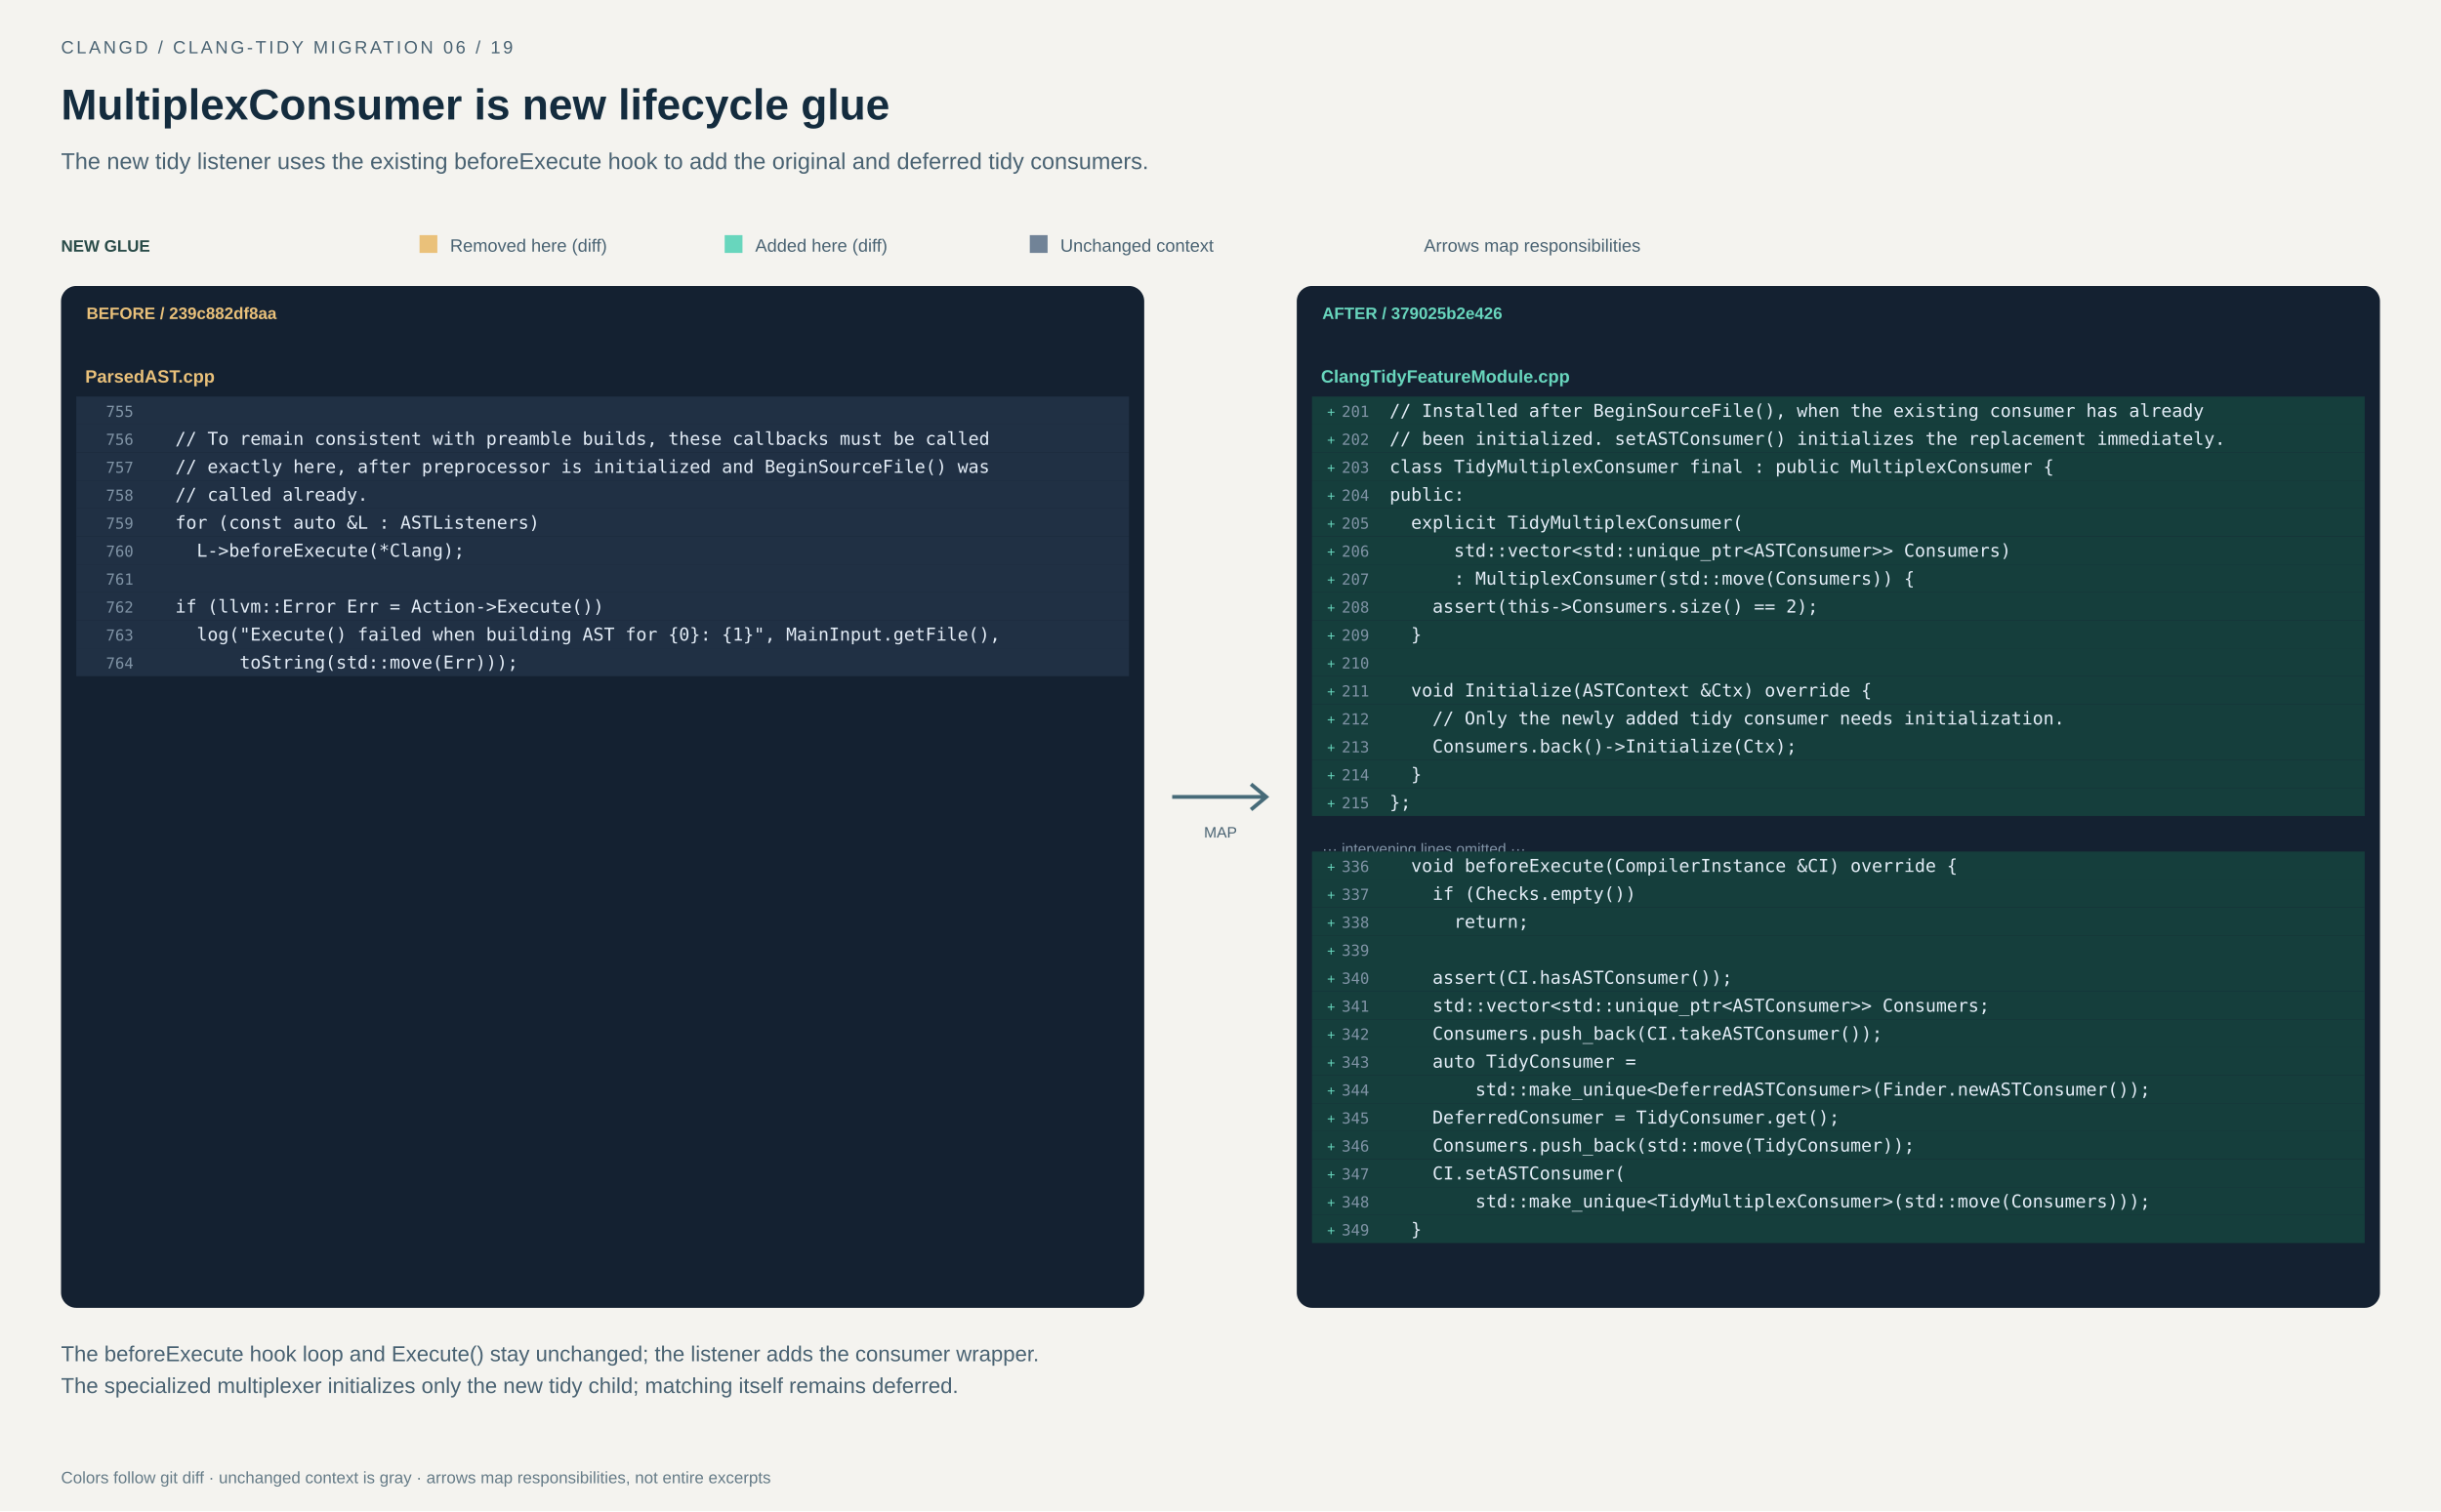
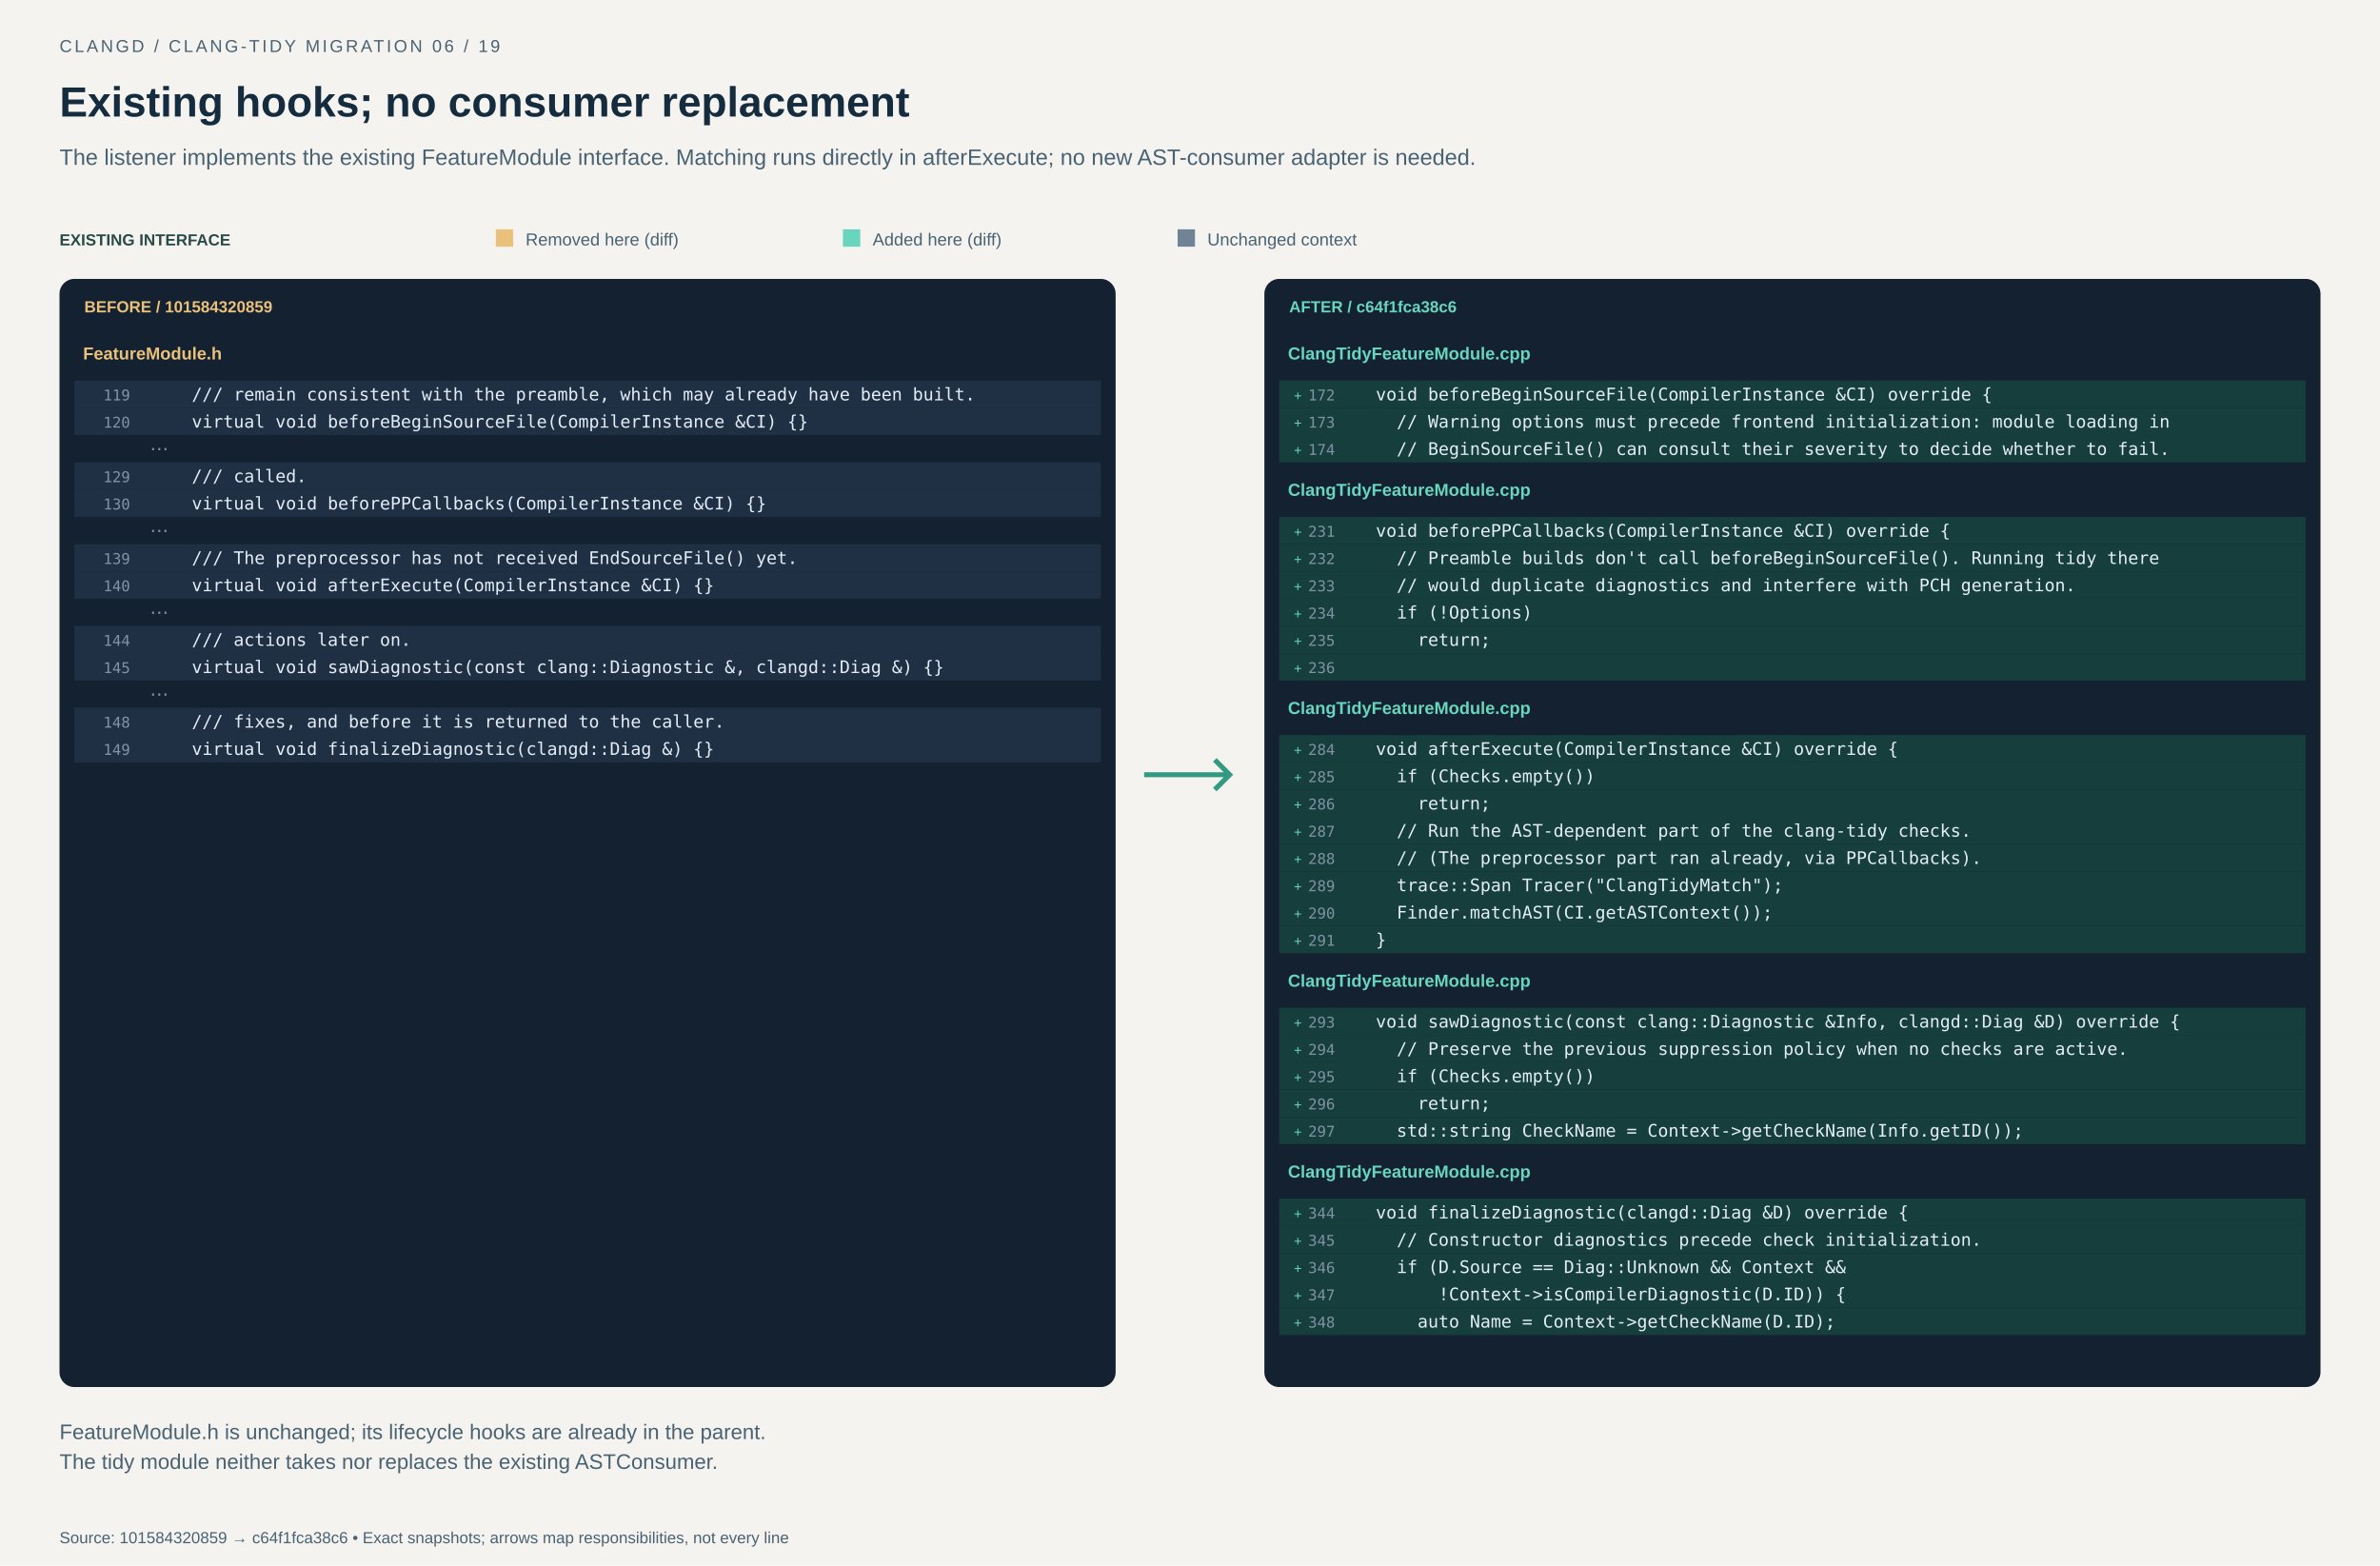
- <svg xmlns="http://www.w3.org/2000/svg" width="1920" height="1189" viewBox="0 0 1920 1189">
-   <rect width="1920" height="1189" fill="#f4f3ef" />
-   <text x="48" y="42" font-family="Arial,Helvetica,sans-serif" font-size="16" fill="#496272" letter-spacing="2" style="font-size:14px">CLANGD / CLANG-TIDY MIGRATION     06 / 19</text>
-   <text x="48" y="94" font-family="Arial,Helvetica,sans-serif" font-size="16" fill="#496272" font-weight="700" style="fill:#142c3e;font-size:34px">MultiplexConsumer is new lifecycle glue</text>
-   <text x="48" y="133" font-family="Arial,Helvetica,sans-serif" font-size="16" fill="#496272" style="font-size:18px">The new tidy listener uses the existing beforeExecute hook to add the original and deferred tidy consumers.</text>
-   <text x="48" y="198" font-family="Arial,Helvetica,sans-serif" font-size="16" fill="#496272" font-weight="700" style="fill:#294b48;font-size:13px">NEW GLUE</text>
-   <rect x="330" y="185" width="14" height="14" fill="#eac17a" />
-   <text x="354" y="198" font-family="Arial,Helvetica,sans-serif" font-size="16" fill="#496272" style="font-size:14px">Removed here (diff)</text>
-   <rect x="570" y="185" width="14" height="14" fill="#68d6bd" />
-   <text x="594" y="198" font-family="Arial,Helvetica,sans-serif" font-size="16" fill="#496272" style="font-size:14px">Added here (diff)</text>
-   <rect x="810" y="185" width="14" height="14" fill="#718397" />
-   <text x="834" y="198" font-family="Arial,Helvetica,sans-serif" font-size="16" fill="#496272" style="font-size:14px">Unchanged context</text>
-   <text x="1120" y="198" font-family="Arial,Helvetica,sans-serif" font-size="16" fill="#496272" style="font-size:14px">Arrows map responsibilities</text>
-   <rect x="48" y="225" width="852" height="804" rx="12" fill="#142131" />
-   <text x="68" y="251" font-family="Arial,Helvetica,sans-serif" font-size="16" fill="#496272" style="fill:#eac17a;font-size:13px" font-weight="700">BEFORE / 239c882df8aa</text>
-   <a href="https://github.com/ArcsinX/llvm-project/blob/239c882df8aa5e256256843090984ee90b43e835/clang-tools-extra/clangd/ParsedAST.cpp#L755">
-     <text x="67" y="301" font-family="Arial,Helvetica,sans-serif" font-size="16" fill="#496272" font-weight="600" style="fill:#eac17a;font-size:14px">ParsedAST.cpp</text>
+ <svg xmlns="http://www.w3.org/2000/svg" width="1920" height="1263" viewBox="0 0 1920 1263">
+   <rect width="1920" height="1263" fill="#f4f3ef" />
+   <text x="48" y="42" font-family="Arial,Helvetica,sans-serif" font-size="14" fill="#496272" letter-spacing="2">CLANGD / CLANG-TIDY MIGRATION     06 / 19</text>
+   <text x="48" y="94" font-family="Arial,Helvetica,sans-serif" font-size="34" fill="#142c3e" font-weight="700">Existing hooks; no consumer replacement</text>
+   <text x="48" y="133" font-family="Arial,Helvetica,sans-serif" font-size="18" fill="#496272">The listener implements the existing FeatureModule interface. Matching runs directly in afterExecute; no new AST-consumer adapter is needed.</text>
+   <text x="48" y="198" font-family="Arial,Helvetica,sans-serif" font-size="13" fill="#294b48" font-weight="700">EXISTING INTERFACE</text>
+   <rect x="400" y="185" width="14" height="14" fill="#eac17a" />
+   <text x="424" y="198" font-family="Arial,Helvetica,sans-serif" font-size="14" fill="#496272">Removed here (diff)</text>
+   <rect x="680" y="185" width="14" height="14" fill="#68d6bd" />
+   <text x="704" y="198" font-family="Arial,Helvetica,sans-serif" font-size="14" fill="#496272">Added here (diff)</text>
+   <rect x="950" y="185" width="14" height="14" fill="#718397" />
+   <text x="974" y="198" font-family="Arial,Helvetica,sans-serif" font-size="14" fill="#496272">Unchanged context</text>
+   <rect x="48" y="225" width="852" height="894" rx="12" fill="#142131" />
+   <text x="68" y="252" font-family="Arial,Helvetica,sans-serif" font-size="13" fill="#eac17a" font-weight="700">BEFORE / 101584320859</text>
+   <a href="https://github.com/ArcsinX/llvm-project/blob/101584320859c12c84929443136e9deb54de544a/clang-tools-extra/clangd/FeatureModule.h#L119">
+     <text x="67" y="290" font-family="Arial,Helvetica,sans-serif" font-size="14" fill="#eac17a" font-weight="600">FeatureModule.h</text>
  </a>
-   <rect x="60" y="312" width="828" height="22" fill="#203044" />
-   <text x="105" y="328" text-anchor="end" font-family="Menlo,Consolas,monospace" font-size="12" fill="#8093a5">755</text>
-   <text x="121" y="328" xml:space="preserve" font-family="Menlo,Consolas,monospace" font-size="14" fill="#e4edf7" />
-   <rect x="60" y="334" width="828" height="22" fill="#203044" />
-   <text x="105" y="350" text-anchor="end" font-family="Menlo,Consolas,monospace" font-size="12" fill="#8093a5">756</text>
-   <text x="121" y="350" xml:space="preserve" font-family="Menlo,Consolas,monospace" font-size="14" fill="#e4edf7">  // To remain consistent with preamble builds, these callbacks must be called</text>
-   <rect x="60" y="356" width="828" height="22" fill="#203044" />
-   <text x="105" y="372" text-anchor="end" font-family="Menlo,Consolas,monospace" font-size="12" fill="#8093a5">757</text>
-   <text x="121" y="372" xml:space="preserve" font-family="Menlo,Consolas,monospace" font-size="14" fill="#e4edf7">  // exactly here, after preprocessor is initialized and BeginSourceFile() was</text>
-   <rect x="60" y="378" width="828" height="22" fill="#203044" />
-   <text x="105" y="394" text-anchor="end" font-family="Menlo,Consolas,monospace" font-size="12" fill="#8093a5">758</text>
-   <text x="121" y="394" xml:space="preserve" font-family="Menlo,Consolas,monospace" font-size="14" fill="#e4edf7">  // called already.</text>
-   <rect x="60" y="400" width="828" height="22" fill="#203044" />
-   <text x="105" y="416" text-anchor="end" font-family="Menlo,Consolas,monospace" font-size="12" fill="#8093a5">759</text>
-   <text x="121" y="416" xml:space="preserve" font-family="Menlo,Consolas,monospace" font-size="14" fill="#e4edf7">  for (const auto &amp;L : ASTListeners)</text>
-   <rect x="60" y="422" width="828" height="22" fill="#203044" />
-   <text x="105" y="438" text-anchor="end" font-family="Menlo,Consolas,monospace" font-size="12" fill="#8093a5">760</text>
-   <text x="121" y="438" xml:space="preserve" font-family="Menlo,Consolas,monospace" font-size="14" fill="#e4edf7">    L-&gt;beforeExecute(*Clang);</text>
-   <rect x="60" y="444" width="828" height="22" fill="#203044" />
-   <text x="105" y="460" text-anchor="end" font-family="Menlo,Consolas,monospace" font-size="12" fill="#8093a5">761</text>
-   <text x="121" y="460" xml:space="preserve" font-family="Menlo,Consolas,monospace" font-size="14" fill="#e4edf7" />
-   <rect x="60" y="466" width="828" height="22" fill="#203044" />
-   <text x="105" y="482" text-anchor="end" font-family="Menlo,Consolas,monospace" font-size="12" fill="#8093a5">762</text>
-   <text x="121" y="482" xml:space="preserve" font-family="Menlo,Consolas,monospace" font-size="14" fill="#e4edf7">  if (llvm::Error Err = Action-&gt;Execute())</text>
-   <rect x="60" y="488" width="828" height="22" fill="#203044" />
-   <text x="105" y="504" text-anchor="end" font-family="Menlo,Consolas,monospace" font-size="12" fill="#8093a5">763</text>
-   <text x="121" y="504" xml:space="preserve" font-family="Menlo,Consolas,monospace" font-size="14" fill="#e4edf7">    log("Execute() failed when building AST for {0}: {1}", MainInput.getFile(),</text>
-   <rect x="60" y="510" width="828" height="22" fill="#203044" />
-   <text x="105" y="526" text-anchor="end" font-family="Menlo,Consolas,monospace" font-size="12" fill="#8093a5">764</text>
-   <text x="121" y="526" xml:space="preserve" font-family="Menlo,Consolas,monospace" font-size="14" fill="#e4edf7">        toString(std::move(Err)));</text>
-   <rect x="1020" y="225" width="852" height="804" rx="12" fill="#142131" />
-   <text x="1040" y="251" font-family="Arial,Helvetica,sans-serif" font-size="16" fill="#496272" style="fill:#68d6bd;font-size:13px" font-weight="700">AFTER / 379025b2e426</text>
-   <a href="https://github.com/ArcsinX/llvm-project/blob/379025b2e426594be031e6007c2cff9d84942079/clang-tools-extra/clangd/ClangTidyFeatureModule.cpp#L201">
-     <text x="1039" y="301" font-family="Arial,Helvetica,sans-serif" font-size="16" fill="#496272" font-weight="600" style="fill:#68d6bd;font-size:14px">ClangTidyFeatureModule.cpp</text>
+   <rect x="60" y="307" width="828" height="22" fill="#203044" />
+   <text x="105" y="323" text-anchor="end" font-family="Menlo,Consolas,monospace" font-size="12" fill="#8093a5">119</text>
+   <text x="121" y="323" xml:space="preserve" font-family="Menlo,Consolas,monospace" font-size="14" fill="#e4edf7">    /// remain consistent with the preamble, which may already have been built.</text>
+   <rect x="60" y="329" width="828" height="22" fill="#203044" />
+   <text x="105" y="345" text-anchor="end" font-family="Menlo,Consolas,monospace" font-size="12" fill="#8093a5">120</text>
+   <text x="121" y="345" xml:space="preserve" font-family="Menlo,Consolas,monospace" font-size="14" fill="#e4edf7">    virtual void beforeBeginSourceFile(CompilerInstance &amp;CI) {}</text>
+   <text x="121" y="367" font-family="Arial,Helvetica,sans-serif" font-size="15" fill="#8093a5">⋯</text>
+   <rect x="60" y="373" width="828" height="22" fill="#203044" />
+   <text x="105" y="389" text-anchor="end" font-family="Menlo,Consolas,monospace" font-size="12" fill="#8093a5">129</text>
+   <text x="121" y="389" xml:space="preserve" font-family="Menlo,Consolas,monospace" font-size="14" fill="#e4edf7">    /// called.</text>
+   <rect x="60" y="395" width="828" height="22" fill="#203044" />
+   <text x="105" y="411" text-anchor="end" font-family="Menlo,Consolas,monospace" font-size="12" fill="#8093a5">130</text>
+   <text x="121" y="411" xml:space="preserve" font-family="Menlo,Consolas,monospace" font-size="14" fill="#e4edf7">    virtual void beforePPCallbacks(CompilerInstance &amp;CI) {}</text>
+   <text x="121" y="433" font-family="Arial,Helvetica,sans-serif" font-size="15" fill="#8093a5">⋯</text>
+   <rect x="60" y="439" width="828" height="22" fill="#203044" />
+   <text x="105" y="455" text-anchor="end" font-family="Menlo,Consolas,monospace" font-size="12" fill="#8093a5">139</text>
+   <text x="121" y="455" xml:space="preserve" font-family="Menlo,Consolas,monospace" font-size="14" fill="#e4edf7">    /// The preprocessor has not received EndSourceFile() yet.</text>
+   <rect x="60" y="461" width="828" height="22" fill="#203044" />
+   <text x="105" y="477" text-anchor="end" font-family="Menlo,Consolas,monospace" font-size="12" fill="#8093a5">140</text>
+   <text x="121" y="477" xml:space="preserve" font-family="Menlo,Consolas,monospace" font-size="14" fill="#e4edf7">    virtual void afterExecute(CompilerInstance &amp;CI) {}</text>
+   <text x="121" y="499" font-family="Arial,Helvetica,sans-serif" font-size="15" fill="#8093a5">⋯</text>
+   <rect x="60" y="505" width="828" height="22" fill="#203044" />
+   <text x="105" y="521" text-anchor="end" font-family="Menlo,Consolas,monospace" font-size="12" fill="#8093a5">144</text>
+   <text x="121" y="521" xml:space="preserve" font-family="Menlo,Consolas,monospace" font-size="14" fill="#e4edf7">    /// actions later on.</text>
+   <rect x="60" y="527" width="828" height="22" fill="#203044" />
+   <text x="105" y="543" text-anchor="end" font-family="Menlo,Consolas,monospace" font-size="12" fill="#8093a5">145</text>
+   <text x="121" y="543" xml:space="preserve" font-family="Menlo,Consolas,monospace" font-size="14" fill="#e4edf7">    virtual void sawDiagnostic(const clang::Diagnostic &amp;, clangd::Diag &amp;) {}</text>
+   <text x="121" y="565" font-family="Arial,Helvetica,sans-serif" font-size="15" fill="#8093a5">⋯</text>
+   <rect x="60" y="571" width="828" height="22" fill="#203044" />
+   <text x="105" y="587" text-anchor="end" font-family="Menlo,Consolas,monospace" font-size="12" fill="#8093a5">148</text>
+   <text x="121" y="587" xml:space="preserve" font-family="Menlo,Consolas,monospace" font-size="14" fill="#e4edf7">    /// fixes, and before it is returned to the caller.</text>
+   <rect x="60" y="593" width="828" height="22" fill="#203044" />
+   <text x="105" y="609" text-anchor="end" font-family="Menlo,Consolas,monospace" font-size="12" fill="#8093a5">149</text>
+   <text x="121" y="609" xml:space="preserve" font-family="Menlo,Consolas,monospace" font-size="14" fill="#e4edf7">    virtual void finalizeDiagnostic(clangd::Diag &amp;) {}</text>
+   <rect x="1020" y="225" width="852" height="894" rx="12" fill="#142131" />
+   <text x="1040" y="252" font-family="Arial,Helvetica,sans-serif" font-size="13" fill="#68d6bd" font-weight="700">AFTER / c64f1fca38c6</text>
+   <a href="https://github.com/ArcsinX/llvm-project/blob/c64f1fca38c610faa448c14c5336808087b1996e/clang-tools-extra/clangd/ClangTidyFeatureModule.cpp#L172">
+     <text x="1039" y="290" font-family="Arial,Helvetica,sans-serif" font-size="14" fill="#68d6bd" font-weight="600">ClangTidyFeatureModule.cpp</text>
  </a>
-   <rect x="1032" y="312" width="828" height="22" fill="#153e3c" />
-   <text x="1047" y="328" font-family="Arial,Helvetica,sans-serif" font-size="11" fill="#68d6bd" text-anchor="middle">+</text>
-   <text x="1077" y="328" text-anchor="end" font-family="Menlo,Consolas,monospace" font-size="12" fill="#8093a5">201</text>
-   <text x="1093" y="328" xml:space="preserve" font-family="Menlo,Consolas,monospace" font-size="14" fill="#e4edf7">// Installed after BeginSourceFile(), when the existing consumer has already</text>
-   <rect x="1032" y="334" width="828" height="22" fill="#153e3c" />
-   <text x="1047" y="350" font-family="Arial,Helvetica,sans-serif" font-size="11" fill="#68d6bd" text-anchor="middle">+</text>
-   <text x="1077" y="350" text-anchor="end" font-family="Menlo,Consolas,monospace" font-size="12" fill="#8093a5">202</text>
-   <text x="1093" y="350" xml:space="preserve" font-family="Menlo,Consolas,monospace" font-size="14" fill="#e4edf7">// been initialized. setASTConsumer() initializes the replacement immediately.</text>
-   <rect x="1032" y="356" width="828" height="22" fill="#153e3c" />
-   <text x="1047" y="372" font-family="Arial,Helvetica,sans-serif" font-size="11" fill="#68d6bd" text-anchor="middle">+</text>
-   <text x="1077" y="372" text-anchor="end" font-family="Menlo,Consolas,monospace" font-size="12" fill="#8093a5">203</text>
-   <text x="1093" y="372" xml:space="preserve" font-family="Menlo,Consolas,monospace" font-size="14" fill="#e4edf7">class TidyMultiplexConsumer final : public MultiplexConsumer {</text>
-   <rect x="1032" y="378" width="828" height="22" fill="#153e3c" />
-   <text x="1047" y="394" font-family="Arial,Helvetica,sans-serif" font-size="11" fill="#68d6bd" text-anchor="middle">+</text>
-   <text x="1077" y="394" text-anchor="end" font-family="Menlo,Consolas,monospace" font-size="12" fill="#8093a5">204</text>
-   <text x="1093" y="394" xml:space="preserve" font-family="Menlo,Consolas,monospace" font-size="14" fill="#e4edf7">public:</text>
-   <rect x="1032" y="400" width="828" height="22" fill="#153e3c" />
-   <text x="1047" y="416" font-family="Arial,Helvetica,sans-serif" font-size="11" fill="#68d6bd" text-anchor="middle">+</text>
-   <text x="1077" y="416" text-anchor="end" font-family="Menlo,Consolas,monospace" font-size="12" fill="#8093a5">205</text>
-   <text x="1093" y="416" xml:space="preserve" font-family="Menlo,Consolas,monospace" font-size="14" fill="#e4edf7">  explicit TidyMultiplexConsumer(</text>
-   <rect x="1032" y="422" width="828" height="22" fill="#153e3c" />
-   <text x="1047" y="438" font-family="Arial,Helvetica,sans-serif" font-size="11" fill="#68d6bd" text-anchor="middle">+</text>
-   <text x="1077" y="438" text-anchor="end" font-family="Menlo,Consolas,monospace" font-size="12" fill="#8093a5">206</text>
-   <text x="1093" y="438" xml:space="preserve" font-family="Menlo,Consolas,monospace" font-size="14" fill="#e4edf7">      std::vector&lt;std::unique_ptr&lt;ASTConsumer&gt;&gt; Consumers)</text>
-   <rect x="1032" y="444" width="828" height="22" fill="#153e3c" />
-   <text x="1047" y="460" font-family="Arial,Helvetica,sans-serif" font-size="11" fill="#68d6bd" text-anchor="middle">+</text>
-   <text x="1077" y="460" text-anchor="end" font-family="Menlo,Consolas,monospace" font-size="12" fill="#8093a5">207</text>
-   <text x="1093" y="460" xml:space="preserve" font-family="Menlo,Consolas,monospace" font-size="14" fill="#e4edf7">      : MultiplexConsumer(std::move(Consumers)) {</text>
-   <rect x="1032" y="466" width="828" height="22" fill="#153e3c" />
-   <text x="1047" y="482" font-family="Arial,Helvetica,sans-serif" font-size="11" fill="#68d6bd" text-anchor="middle">+</text>
-   <text x="1077" y="482" text-anchor="end" font-family="Menlo,Consolas,monospace" font-size="12" fill="#8093a5">208</text>
-   <text x="1093" y="482" xml:space="preserve" font-family="Menlo,Consolas,monospace" font-size="14" fill="#e4edf7">    assert(this-&gt;Consumers.size() == 2);</text>
-   <rect x="1032" y="488" width="828" height="22" fill="#153e3c" />
-   <text x="1047" y="504" font-family="Arial,Helvetica,sans-serif" font-size="11" fill="#68d6bd" text-anchor="middle">+</text>
-   <text x="1077" y="504" text-anchor="end" font-family="Menlo,Consolas,monospace" font-size="12" fill="#8093a5">209</text>
-   <text x="1093" y="504" xml:space="preserve" font-family="Menlo,Consolas,monospace" font-size="14" fill="#e4edf7">  }</text>
-   <rect x="1032" y="510" width="828" height="22" fill="#153e3c" />
-   <text x="1047" y="526" font-family="Arial,Helvetica,sans-serif" font-size="11" fill="#68d6bd" text-anchor="middle">+</text>
-   <text x="1077" y="526" text-anchor="end" font-family="Menlo,Consolas,monospace" font-size="12" fill="#8093a5">210</text>
-   <text x="1093" y="526" xml:space="preserve" font-family="Menlo,Consolas,monospace" font-size="14" fill="#e4edf7" />
-   <rect x="1032" y="532" width="828" height="22" fill="#153e3c" />
-   <text x="1047" y="548" font-family="Arial,Helvetica,sans-serif" font-size="11" fill="#68d6bd" text-anchor="middle">+</text>
-   <text x="1077" y="548" text-anchor="end" font-family="Menlo,Consolas,monospace" font-size="12" fill="#8093a5">211</text>
-   <text x="1093" y="548" xml:space="preserve" font-family="Menlo,Consolas,monospace" font-size="14" fill="#e4edf7">  void Initialize(ASTContext &amp;Ctx) override {</text>
-   <rect x="1032" y="554" width="828" height="22" fill="#153e3c" />
-   <text x="1047" y="570" font-family="Arial,Helvetica,sans-serif" font-size="11" fill="#68d6bd" text-anchor="middle">+</text>
-   <text x="1077" y="570" text-anchor="end" font-family="Menlo,Consolas,monospace" font-size="12" fill="#8093a5">212</text>
-   <text x="1093" y="570" xml:space="preserve" font-family="Menlo,Consolas,monospace" font-size="14" fill="#e4edf7">    // Only the newly added tidy consumer needs initialization.</text>
-   <rect x="1032" y="576" width="828" height="22" fill="#153e3c" />
-   <text x="1047" y="592" font-family="Arial,Helvetica,sans-serif" font-size="11" fill="#68d6bd" text-anchor="middle">+</text>
-   <text x="1077" y="592" text-anchor="end" font-family="Menlo,Consolas,monospace" font-size="12" fill="#8093a5">213</text>
-   <text x="1093" y="592" xml:space="preserve" font-family="Menlo,Consolas,monospace" font-size="14" fill="#e4edf7">    Consumers.back()-&gt;Initialize(Ctx);</text>
-   <rect x="1032" y="598" width="828" height="22" fill="#153e3c" />
-   <text x="1047" y="614" font-family="Arial,Helvetica,sans-serif" font-size="11" fill="#68d6bd" text-anchor="middle">+</text>
-   <text x="1077" y="614" text-anchor="end" font-family="Menlo,Consolas,monospace" font-size="12" fill="#8093a5">214</text>
-   <text x="1093" y="614" xml:space="preserve" font-family="Menlo,Consolas,monospace" font-size="14" fill="#e4edf7">  }</text>
-   <rect x="1032" y="620" width="828" height="22" fill="#153e3c" />
-   <text x="1047" y="636" font-family="Arial,Helvetica,sans-serif" font-size="11" fill="#68d6bd" text-anchor="middle">+</text>
-   <text x="1077" y="636" text-anchor="end" font-family="Menlo,Consolas,monospace" font-size="12" fill="#8093a5">215</text>
-   <text x="1093" y="636" xml:space="preserve" font-family="Menlo,Consolas,monospace" font-size="14" fill="#e4edf7">};</text>
-   <text x="1040" y="672" font-family="Arial,Helvetica,sans-serif" font-size="16" fill="#496272" style="fill:#8093a5;font-size:12px">··· intervening lines omitted ···</text>
-   <rect x="1032" y="670" width="828" height="22" fill="#153e3c" />
-   <text x="1047" y="686" font-family="Arial,Helvetica,sans-serif" font-size="11" fill="#68d6bd" text-anchor="middle">+</text>
-   <text x="1077" y="686" text-anchor="end" font-family="Menlo,Consolas,monospace" font-size="12" fill="#8093a5">336</text>
-   <text x="1093" y="686" xml:space="preserve" font-family="Menlo,Consolas,monospace" font-size="14" fill="#e4edf7">  void beforeExecute(CompilerInstance &amp;CI) override {</text>
-   <rect x="1032" y="692" width="828" height="22" fill="#153e3c" />
-   <text x="1047" y="708" font-family="Arial,Helvetica,sans-serif" font-size="11" fill="#68d6bd" text-anchor="middle">+</text>
-   <text x="1077" y="708" text-anchor="end" font-family="Menlo,Consolas,monospace" font-size="12" fill="#8093a5">337</text>
-   <text x="1093" y="708" xml:space="preserve" font-family="Menlo,Consolas,monospace" font-size="14" fill="#e4edf7">    if (Checks.empty())</text>
-   <rect x="1032" y="714" width="828" height="22" fill="#153e3c" />
-   <text x="1047" y="730" font-family="Arial,Helvetica,sans-serif" font-size="11" fill="#68d6bd" text-anchor="middle">+</text>
-   <text x="1077" y="730" text-anchor="end" font-family="Menlo,Consolas,monospace" font-size="12" fill="#8093a5">338</text>
-   <text x="1093" y="730" xml:space="preserve" font-family="Menlo,Consolas,monospace" font-size="14" fill="#e4edf7">      return;</text>
-   <rect x="1032" y="736" width="828" height="22" fill="#153e3c" />
-   <text x="1047" y="752" font-family="Arial,Helvetica,sans-serif" font-size="11" fill="#68d6bd" text-anchor="middle">+</text>
-   <text x="1077" y="752" text-anchor="end" font-family="Menlo,Consolas,monospace" font-size="12" fill="#8093a5">339</text>
-   <text x="1093" y="752" xml:space="preserve" font-family="Menlo,Consolas,monospace" font-size="14" fill="#e4edf7" />
-   <rect x="1032" y="758" width="828" height="22" fill="#153e3c" />
-   <text x="1047" y="774" font-family="Arial,Helvetica,sans-serif" font-size="11" fill="#68d6bd" text-anchor="middle">+</text>
-   <text x="1077" y="774" text-anchor="end" font-family="Menlo,Consolas,monospace" font-size="12" fill="#8093a5">340</text>
-   <text x="1093" y="774" xml:space="preserve" font-family="Menlo,Consolas,monospace" font-size="14" fill="#e4edf7">    assert(CI.hasASTConsumer());</text>
-   <rect x="1032" y="780" width="828" height="22" fill="#153e3c" />
-   <text x="1047" y="796" font-family="Arial,Helvetica,sans-serif" font-size="11" fill="#68d6bd" text-anchor="middle">+</text>
-   <text x="1077" y="796" text-anchor="end" font-family="Menlo,Consolas,monospace" font-size="12" fill="#8093a5">341</text>
-   <text x="1093" y="796" xml:space="preserve" font-family="Menlo,Consolas,monospace" font-size="14" fill="#e4edf7">    std::vector&lt;std::unique_ptr&lt;ASTConsumer&gt;&gt; Consumers;</text>
-   <rect x="1032" y="802" width="828" height="22" fill="#153e3c" />
-   <text x="1047" y="818" font-family="Arial,Helvetica,sans-serif" font-size="11" fill="#68d6bd" text-anchor="middle">+</text>
-   <text x="1077" y="818" text-anchor="end" font-family="Menlo,Consolas,monospace" font-size="12" fill="#8093a5">342</text>
-   <text x="1093" y="818" xml:space="preserve" font-family="Menlo,Consolas,monospace" font-size="14" fill="#e4edf7">    Consumers.push_back(CI.takeASTConsumer());</text>
-   <rect x="1032" y="824" width="828" height="22" fill="#153e3c" />
-   <text x="1047" y="840" font-family="Arial,Helvetica,sans-serif" font-size="11" fill="#68d6bd" text-anchor="middle">+</text>
-   <text x="1077" y="840" text-anchor="end" font-family="Menlo,Consolas,monospace" font-size="12" fill="#8093a5">343</text>
-   <text x="1093" y="840" xml:space="preserve" font-family="Menlo,Consolas,monospace" font-size="14" fill="#e4edf7">    auto TidyConsumer =</text>
-   <rect x="1032" y="846" width="828" height="22" fill="#153e3c" />
-   <text x="1047" y="862" font-family="Arial,Helvetica,sans-serif" font-size="11" fill="#68d6bd" text-anchor="middle">+</text>
-   <text x="1077" y="862" text-anchor="end" font-family="Menlo,Consolas,monospace" font-size="12" fill="#8093a5">344</text>
-   <text x="1093" y="862" xml:space="preserve" font-family="Menlo,Consolas,monospace" font-size="14" fill="#e4edf7">        std::make_unique&lt;DeferredASTConsumer&gt;(Finder.newASTConsumer());</text>
-   <rect x="1032" y="868" width="828" height="22" fill="#153e3c" />
-   <text x="1047" y="884" font-family="Arial,Helvetica,sans-serif" font-size="11" fill="#68d6bd" text-anchor="middle">+</text>
-   <text x="1077" y="884" text-anchor="end" font-family="Menlo,Consolas,monospace" font-size="12" fill="#8093a5">345</text>
-   <text x="1093" y="884" xml:space="preserve" font-family="Menlo,Consolas,monospace" font-size="14" fill="#e4edf7">    DeferredConsumer = TidyConsumer.get();</text>
-   <rect x="1032" y="890" width="828" height="22" fill="#153e3c" />
-   <text x="1047" y="906" font-family="Arial,Helvetica,sans-serif" font-size="11" fill="#68d6bd" text-anchor="middle">+</text>
-   <text x="1077" y="906" text-anchor="end" font-family="Menlo,Consolas,monospace" font-size="12" fill="#8093a5">346</text>
-   <text x="1093" y="906" xml:space="preserve" font-family="Menlo,Consolas,monospace" font-size="14" fill="#e4edf7">    Consumers.push_back(std::move(TidyConsumer));</text>
-   <rect x="1032" y="912" width="828" height="22" fill="#153e3c" />
-   <text x="1047" y="928" font-family="Arial,Helvetica,sans-serif" font-size="11" fill="#68d6bd" text-anchor="middle">+</text>
-   <text x="1077" y="928" text-anchor="end" font-family="Menlo,Consolas,monospace" font-size="12" fill="#8093a5">347</text>
-   <text x="1093" y="928" xml:space="preserve" font-family="Menlo,Consolas,monospace" font-size="14" fill="#e4edf7">    CI.setASTConsumer(</text>
-   <rect x="1032" y="934" width="828" height="22" fill="#153e3c" />
-   <text x="1047" y="950" font-family="Arial,Helvetica,sans-serif" font-size="11" fill="#68d6bd" text-anchor="middle">+</text>
-   <text x="1077" y="950" text-anchor="end" font-family="Menlo,Consolas,monospace" font-size="12" fill="#8093a5">348</text>
-   <text x="1093" y="950" xml:space="preserve" font-family="Menlo,Consolas,monospace" font-size="14" fill="#e4edf7">        std::make_unique&lt;TidyMultiplexConsumer&gt;(std::move(Consumers)));</text>
-   <rect x="1032" y="956" width="828" height="22" fill="#153e3c" />
-   <text x="1047" y="972" font-family="Arial,Helvetica,sans-serif" font-size="11" fill="#68d6bd" text-anchor="middle">+</text>
-   <text x="1077" y="972" text-anchor="end" font-family="Menlo,Consolas,monospace" font-size="12" fill="#8093a5">349</text>
-   <text x="1093" y="972" xml:space="preserve" font-family="Menlo,Consolas,monospace" font-size="14" fill="#e4edf7">  }</text>
-   <path d="M 922 627 H 996 M 984 617 L 996 627 L 984 637" fill="none" stroke="#466a78" stroke-width="3" />
-   <text x="960" y="659" font-family="Arial,Helvetica,sans-serif" font-size="16" fill="#496272" text-anchor="middle" style="font-size:12px">MAP</text>
-   <text x="48" y="1071" font-family="Arial,Helvetica,sans-serif" font-size="16" fill="#496272" style="font-size:17px">The beforeExecute hook loop and Execute() stay unchanged; the listener adds the consumer wrapper.</text>
-   <text x="48" y="1096" font-family="Arial,Helvetica,sans-serif" font-size="16" fill="#496272" style="font-size:17px">The specialized multiplexer initializes only the new tidy child; matching itself remains deferred.</text>
-   <text x="48" y="1167" font-family="Arial,Helvetica,sans-serif" font-size="16" fill="#496272" style="font-size:13px;fill:#657b87">Colors follow git diff · unchanged context is gray · arrows map responsibilities, not entire excerpts</text>
+   <rect x="1032" y="307" width="828" height="22" fill="#153e3c" />
+   <text x="1047" y="323" font-family="Arial,Helvetica,sans-serif" font-size="11" fill="#68d6bd" text-anchor="middle">+</text>
+   <text x="1077" y="323" text-anchor="end" font-family="Menlo,Consolas,monospace" font-size="12" fill="#8093a5">172</text>
+   <text x="1093" y="323" xml:space="preserve" font-family="Menlo,Consolas,monospace" font-size="14" fill="#e4edf7">  void beforeBeginSourceFile(CompilerInstance &amp;CI) override {</text>
+   <rect x="1032" y="329" width="828" height="22" fill="#153e3c" />
+   <text x="1047" y="345" font-family="Arial,Helvetica,sans-serif" font-size="11" fill="#68d6bd" text-anchor="middle">+</text>
+   <text x="1077" y="345" text-anchor="end" font-family="Menlo,Consolas,monospace" font-size="12" fill="#8093a5">173</text>
+   <text x="1093" y="345" xml:space="preserve" font-family="Menlo,Consolas,monospace" font-size="14" fill="#e4edf7">    // Warning options must precede frontend initialization: module loading in</text>
+   <rect x="1032" y="351" width="828" height="22" fill="#153e3c" />
+   <text x="1047" y="367" font-family="Arial,Helvetica,sans-serif" font-size="11" fill="#68d6bd" text-anchor="middle">+</text>
+   <text x="1077" y="367" text-anchor="end" font-family="Menlo,Consolas,monospace" font-size="12" fill="#8093a5">174</text>
+   <text x="1093" y="367" xml:space="preserve" font-family="Menlo,Consolas,monospace" font-size="14" fill="#e4edf7">    // BeginSourceFile() can consult their severity to decide whether to fail.</text>
+   <a href="https://github.com/ArcsinX/llvm-project/blob/c64f1fca38c610faa448c14c5336808087b1996e/clang-tools-extra/clangd/ClangTidyFeatureModule.cpp#L231">
+     <text x="1039" y="400" font-family="Arial,Helvetica,sans-serif" font-size="14" fill="#68d6bd" font-weight="600">ClangTidyFeatureModule.cpp</text>
+   </a>
+   <rect x="1032" y="417" width="828" height="22" fill="#153e3c" />
+   <text x="1047" y="433" font-family="Arial,Helvetica,sans-serif" font-size="11" fill="#68d6bd" text-anchor="middle">+</text>
+   <text x="1077" y="433" text-anchor="end" font-family="Menlo,Consolas,monospace" font-size="12" fill="#8093a5">231</text>
+   <text x="1093" y="433" xml:space="preserve" font-family="Menlo,Consolas,monospace" font-size="14" fill="#e4edf7">  void beforePPCallbacks(CompilerInstance &amp;CI) override {</text>
+   <rect x="1032" y="439" width="828" height="22" fill="#153e3c" />
+   <text x="1047" y="455" font-family="Arial,Helvetica,sans-serif" font-size="11" fill="#68d6bd" text-anchor="middle">+</text>
+   <text x="1077" y="455" text-anchor="end" font-family="Menlo,Consolas,monospace" font-size="12" fill="#8093a5">232</text>
+   <text x="1093" y="455" xml:space="preserve" font-family="Menlo,Consolas,monospace" font-size="14" fill="#e4edf7">    // Preamble builds don't call beforeBeginSourceFile(). Running tidy there</text>
+   <rect x="1032" y="461" width="828" height="22" fill="#153e3c" />
+   <text x="1047" y="477" font-family="Arial,Helvetica,sans-serif" font-size="11" fill="#68d6bd" text-anchor="middle">+</text>
+   <text x="1077" y="477" text-anchor="end" font-family="Menlo,Consolas,monospace" font-size="12" fill="#8093a5">233</text>
+   <text x="1093" y="477" xml:space="preserve" font-family="Menlo,Consolas,monospace" font-size="14" fill="#e4edf7">    // would duplicate diagnostics and interfere with PCH generation.</text>
+   <rect x="1032" y="483" width="828" height="22" fill="#153e3c" />
+   <text x="1047" y="499" font-family="Arial,Helvetica,sans-serif" font-size="11" fill="#68d6bd" text-anchor="middle">+</text>
+   <text x="1077" y="499" text-anchor="end" font-family="Menlo,Consolas,monospace" font-size="12" fill="#8093a5">234</text>
+   <text x="1093" y="499" xml:space="preserve" font-family="Menlo,Consolas,monospace" font-size="14" fill="#e4edf7">    if (!Options)</text>
+   <rect x="1032" y="505" width="828" height="22" fill="#153e3c" />
+   <text x="1047" y="521" font-family="Arial,Helvetica,sans-serif" font-size="11" fill="#68d6bd" text-anchor="middle">+</text>
+   <text x="1077" y="521" text-anchor="end" font-family="Menlo,Consolas,monospace" font-size="12" fill="#8093a5">235</text>
+   <text x="1093" y="521" xml:space="preserve" font-family="Menlo,Consolas,monospace" font-size="14" fill="#e4edf7">      return;</text>
+   <rect x="1032" y="527" width="828" height="22" fill="#153e3c" />
+   <text x="1047" y="543" font-family="Arial,Helvetica,sans-serif" font-size="11" fill="#68d6bd" text-anchor="middle">+</text>
+   <text x="1077" y="543" text-anchor="end" font-family="Menlo,Consolas,monospace" font-size="12" fill="#8093a5">236</text>
+   <text x="1093" y="543" xml:space="preserve" font-family="Menlo,Consolas,monospace" font-size="14" fill="#e4edf7" />
+   <a href="https://github.com/ArcsinX/llvm-project/blob/c64f1fca38c610faa448c14c5336808087b1996e/clang-tools-extra/clangd/ClangTidyFeatureModule.cpp#L284">
+     <text x="1039" y="576" font-family="Arial,Helvetica,sans-serif" font-size="14" fill="#68d6bd" font-weight="600">ClangTidyFeatureModule.cpp</text>
+   </a>
+   <rect x="1032" y="593" width="828" height="22" fill="#153e3c" />
+   <text x="1047" y="609" font-family="Arial,Helvetica,sans-serif" font-size="11" fill="#68d6bd" text-anchor="middle">+</text>
+   <text x="1077" y="609" text-anchor="end" font-family="Menlo,Consolas,monospace" font-size="12" fill="#8093a5">284</text>
+   <text x="1093" y="609" xml:space="preserve" font-family="Menlo,Consolas,monospace" font-size="14" fill="#e4edf7">  void afterExecute(CompilerInstance &amp;CI) override {</text>
+   <rect x="1032" y="615" width="828" height="22" fill="#153e3c" />
+   <text x="1047" y="631" font-family="Arial,Helvetica,sans-serif" font-size="11" fill="#68d6bd" text-anchor="middle">+</text>
+   <text x="1077" y="631" text-anchor="end" font-family="Menlo,Consolas,monospace" font-size="12" fill="#8093a5">285</text>
+   <text x="1093" y="631" xml:space="preserve" font-family="Menlo,Consolas,monospace" font-size="14" fill="#e4edf7">    if (Checks.empty())</text>
+   <rect x="1032" y="637" width="828" height="22" fill="#153e3c" />
+   <text x="1047" y="653" font-family="Arial,Helvetica,sans-serif" font-size="11" fill="#68d6bd" text-anchor="middle">+</text>
+   <text x="1077" y="653" text-anchor="end" font-family="Menlo,Consolas,monospace" font-size="12" fill="#8093a5">286</text>
+   <text x="1093" y="653" xml:space="preserve" font-family="Menlo,Consolas,monospace" font-size="14" fill="#e4edf7">      return;</text>
+   <rect x="1032" y="659" width="828" height="22" fill="#153e3c" />
+   <text x="1047" y="675" font-family="Arial,Helvetica,sans-serif" font-size="11" fill="#68d6bd" text-anchor="middle">+</text>
+   <text x="1077" y="675" text-anchor="end" font-family="Menlo,Consolas,monospace" font-size="12" fill="#8093a5">287</text>
+   <text x="1093" y="675" xml:space="preserve" font-family="Menlo,Consolas,monospace" font-size="14" fill="#e4edf7">    // Run the AST-dependent part of the clang-tidy checks.</text>
+   <rect x="1032" y="681" width="828" height="22" fill="#153e3c" />
+   <text x="1047" y="697" font-family="Arial,Helvetica,sans-serif" font-size="11" fill="#68d6bd" text-anchor="middle">+</text>
+   <text x="1077" y="697" text-anchor="end" font-family="Menlo,Consolas,monospace" font-size="12" fill="#8093a5">288</text>
+   <text x="1093" y="697" xml:space="preserve" font-family="Menlo,Consolas,monospace" font-size="14" fill="#e4edf7">    // (The preprocessor part ran already, via PPCallbacks).</text>
+   <rect x="1032" y="703" width="828" height="22" fill="#153e3c" />
+   <text x="1047" y="719" font-family="Arial,Helvetica,sans-serif" font-size="11" fill="#68d6bd" text-anchor="middle">+</text>
+   <text x="1077" y="719" text-anchor="end" font-family="Menlo,Consolas,monospace" font-size="12" fill="#8093a5">289</text>
+   <text x="1093" y="719" xml:space="preserve" font-family="Menlo,Consolas,monospace" font-size="14" fill="#e4edf7">    trace::Span Tracer("ClangTidyMatch");</text>
+   <rect x="1032" y="725" width="828" height="22" fill="#153e3c" />
+   <text x="1047" y="741" font-family="Arial,Helvetica,sans-serif" font-size="11" fill="#68d6bd" text-anchor="middle">+</text>
+   <text x="1077" y="741" text-anchor="end" font-family="Menlo,Consolas,monospace" font-size="12" fill="#8093a5">290</text>
+   <text x="1093" y="741" xml:space="preserve" font-family="Menlo,Consolas,monospace" font-size="14" fill="#e4edf7">    Finder.matchAST(CI.getASTContext());</text>
+   <rect x="1032" y="747" width="828" height="22" fill="#153e3c" />
+   <text x="1047" y="763" font-family="Arial,Helvetica,sans-serif" font-size="11" fill="#68d6bd" text-anchor="middle">+</text>
+   <text x="1077" y="763" text-anchor="end" font-family="Menlo,Consolas,monospace" font-size="12" fill="#8093a5">291</text>
+   <text x="1093" y="763" xml:space="preserve" font-family="Menlo,Consolas,monospace" font-size="14" fill="#e4edf7">  }</text>
+   <a href="https://github.com/ArcsinX/llvm-project/blob/c64f1fca38c610faa448c14c5336808087b1996e/clang-tools-extra/clangd/ClangTidyFeatureModule.cpp#L293">
+     <text x="1039" y="796" font-family="Arial,Helvetica,sans-serif" font-size="14" fill="#68d6bd" font-weight="600">ClangTidyFeatureModule.cpp</text>
+   </a>
+   <rect x="1032" y="813" width="828" height="22" fill="#153e3c" />
+   <text x="1047" y="829" font-family="Arial,Helvetica,sans-serif" font-size="11" fill="#68d6bd" text-anchor="middle">+</text>
+   <text x="1077" y="829" text-anchor="end" font-family="Menlo,Consolas,monospace" font-size="12" fill="#8093a5">293</text>
+   <text x="1093" y="829" xml:space="preserve" font-family="Menlo,Consolas,monospace" font-size="14" fill="#e4edf7">  void sawDiagnostic(const clang::Diagnostic &amp;Info, clangd::Diag &amp;D) override {</text>
+   <rect x="1032" y="835" width="828" height="22" fill="#153e3c" />
+   <text x="1047" y="851" font-family="Arial,Helvetica,sans-serif" font-size="11" fill="#68d6bd" text-anchor="middle">+</text>
+   <text x="1077" y="851" text-anchor="end" font-family="Menlo,Consolas,monospace" font-size="12" fill="#8093a5">294</text>
+   <text x="1093" y="851" xml:space="preserve" font-family="Menlo,Consolas,monospace" font-size="14" fill="#e4edf7">    // Preserve the previous suppression policy when no checks are active.</text>
+   <rect x="1032" y="857" width="828" height="22" fill="#153e3c" />
+   <text x="1047" y="873" font-family="Arial,Helvetica,sans-serif" font-size="11" fill="#68d6bd" text-anchor="middle">+</text>
+   <text x="1077" y="873" text-anchor="end" font-family="Menlo,Consolas,monospace" font-size="12" fill="#8093a5">295</text>
+   <text x="1093" y="873" xml:space="preserve" font-family="Menlo,Consolas,monospace" font-size="14" fill="#e4edf7">    if (Checks.empty())</text>
+   <rect x="1032" y="879" width="828" height="22" fill="#153e3c" />
+   <text x="1047" y="895" font-family="Arial,Helvetica,sans-serif" font-size="11" fill="#68d6bd" text-anchor="middle">+</text>
+   <text x="1077" y="895" text-anchor="end" font-family="Menlo,Consolas,monospace" font-size="12" fill="#8093a5">296</text>
+   <text x="1093" y="895" xml:space="preserve" font-family="Menlo,Consolas,monospace" font-size="14" fill="#e4edf7">      return;</text>
+   <rect x="1032" y="901" width="828" height="22" fill="#153e3c" />
+   <text x="1047" y="917" font-family="Arial,Helvetica,sans-serif" font-size="11" fill="#68d6bd" text-anchor="middle">+</text>
+   <text x="1077" y="917" text-anchor="end" font-family="Menlo,Consolas,monospace" font-size="12" fill="#8093a5">297</text>
+   <text x="1093" y="917" xml:space="preserve" font-family="Menlo,Consolas,monospace" font-size="14" fill="#e4edf7">    std::string CheckName = Context-&gt;getCheckName(Info.getID());</text>
+   <a href="https://github.com/ArcsinX/llvm-project/blob/c64f1fca38c610faa448c14c5336808087b1996e/clang-tools-extra/clangd/ClangTidyFeatureModule.cpp#L344">
+     <text x="1039" y="950" font-family="Arial,Helvetica,sans-serif" font-size="14" fill="#68d6bd" font-weight="600">ClangTidyFeatureModule.cpp</text>
+   </a>
+   <rect x="1032" y="967" width="828" height="22" fill="#153e3c" />
+   <text x="1047" y="983" font-family="Arial,Helvetica,sans-serif" font-size="11" fill="#68d6bd" text-anchor="middle">+</text>
+   <text x="1077" y="983" text-anchor="end" font-family="Menlo,Consolas,monospace" font-size="12" fill="#8093a5">344</text>
+   <text x="1093" y="983" xml:space="preserve" font-family="Menlo,Consolas,monospace" font-size="14" fill="#e4edf7">  void finalizeDiagnostic(clangd::Diag &amp;D) override {</text>
+   <rect x="1032" y="989" width="828" height="22" fill="#153e3c" />
+   <text x="1047" y="1005" font-family="Arial,Helvetica,sans-serif" font-size="11" fill="#68d6bd" text-anchor="middle">+</text>
+   <text x="1077" y="1005" text-anchor="end" font-family="Menlo,Consolas,monospace" font-size="12" fill="#8093a5">345</text>
+   <text x="1093" y="1005" xml:space="preserve" font-family="Menlo,Consolas,monospace" font-size="14" fill="#e4edf7">    // Constructor diagnostics precede check initialization.</text>
+   <rect x="1032" y="1011" width="828" height="22" fill="#153e3c" />
+   <text x="1047" y="1027" font-family="Arial,Helvetica,sans-serif" font-size="11" fill="#68d6bd" text-anchor="middle">+</text>
+   <text x="1077" y="1027" text-anchor="end" font-family="Menlo,Consolas,monospace" font-size="12" fill="#8093a5">346</text>
+   <text x="1093" y="1027" xml:space="preserve" font-family="Menlo,Consolas,monospace" font-size="14" fill="#e4edf7">    if (D.Source == Diag::Unknown &amp;&amp; Context &amp;&amp;</text>
+   <rect x="1032" y="1033" width="828" height="22" fill="#153e3c" />
+   <text x="1047" y="1049" font-family="Arial,Helvetica,sans-serif" font-size="11" fill="#68d6bd" text-anchor="middle">+</text>
+   <text x="1077" y="1049" text-anchor="end" font-family="Menlo,Consolas,monospace" font-size="12" fill="#8093a5">347</text>
+   <text x="1093" y="1049" xml:space="preserve" font-family="Menlo,Consolas,monospace" font-size="14" fill="#e4edf7">        !Context-&gt;isCompilerDiagnostic(D.ID)) {</text>
+   <rect x="1032" y="1055" width="828" height="22" fill="#153e3c" />
+   <text x="1047" y="1071" font-family="Arial,Helvetica,sans-serif" font-size="11" fill="#68d6bd" text-anchor="middle">+</text>
+   <text x="1077" y="1071" text-anchor="end" font-family="Menlo,Consolas,monospace" font-size="12" fill="#8093a5">348</text>
+   <text x="1093" y="1071" xml:space="preserve" font-family="Menlo,Consolas,monospace" font-size="14" fill="#e4edf7">      auto Name = Context-&gt;getCheckName(D.ID);</text>
+   <path d="M 923 625 H 992 M 980 613 L 992 625 L 980 637" fill="none" stroke="#329982" stroke-width="4" />
+   <text x="48" y="1161" font-family="Arial,Helvetica,sans-serif" font-size="17" fill="#496272">FeatureModule.h is unchanged; its lifecycle hooks are already in the parent.</text>
+   <text x="48" y="1185" font-family="Arial,Helvetica,sans-serif" font-size="17" fill="#496272">The tidy module neither takes nor replaces the existing ASTConsumer.</text>
+   <text x="48" y="1245" font-family="Arial,Helvetica,sans-serif" font-size="13" fill="#496272">Source: 101584320859 → c64f1fca38c6 • Exact snapshots; arrows map responsibilities, not every line</text>
</svg>
